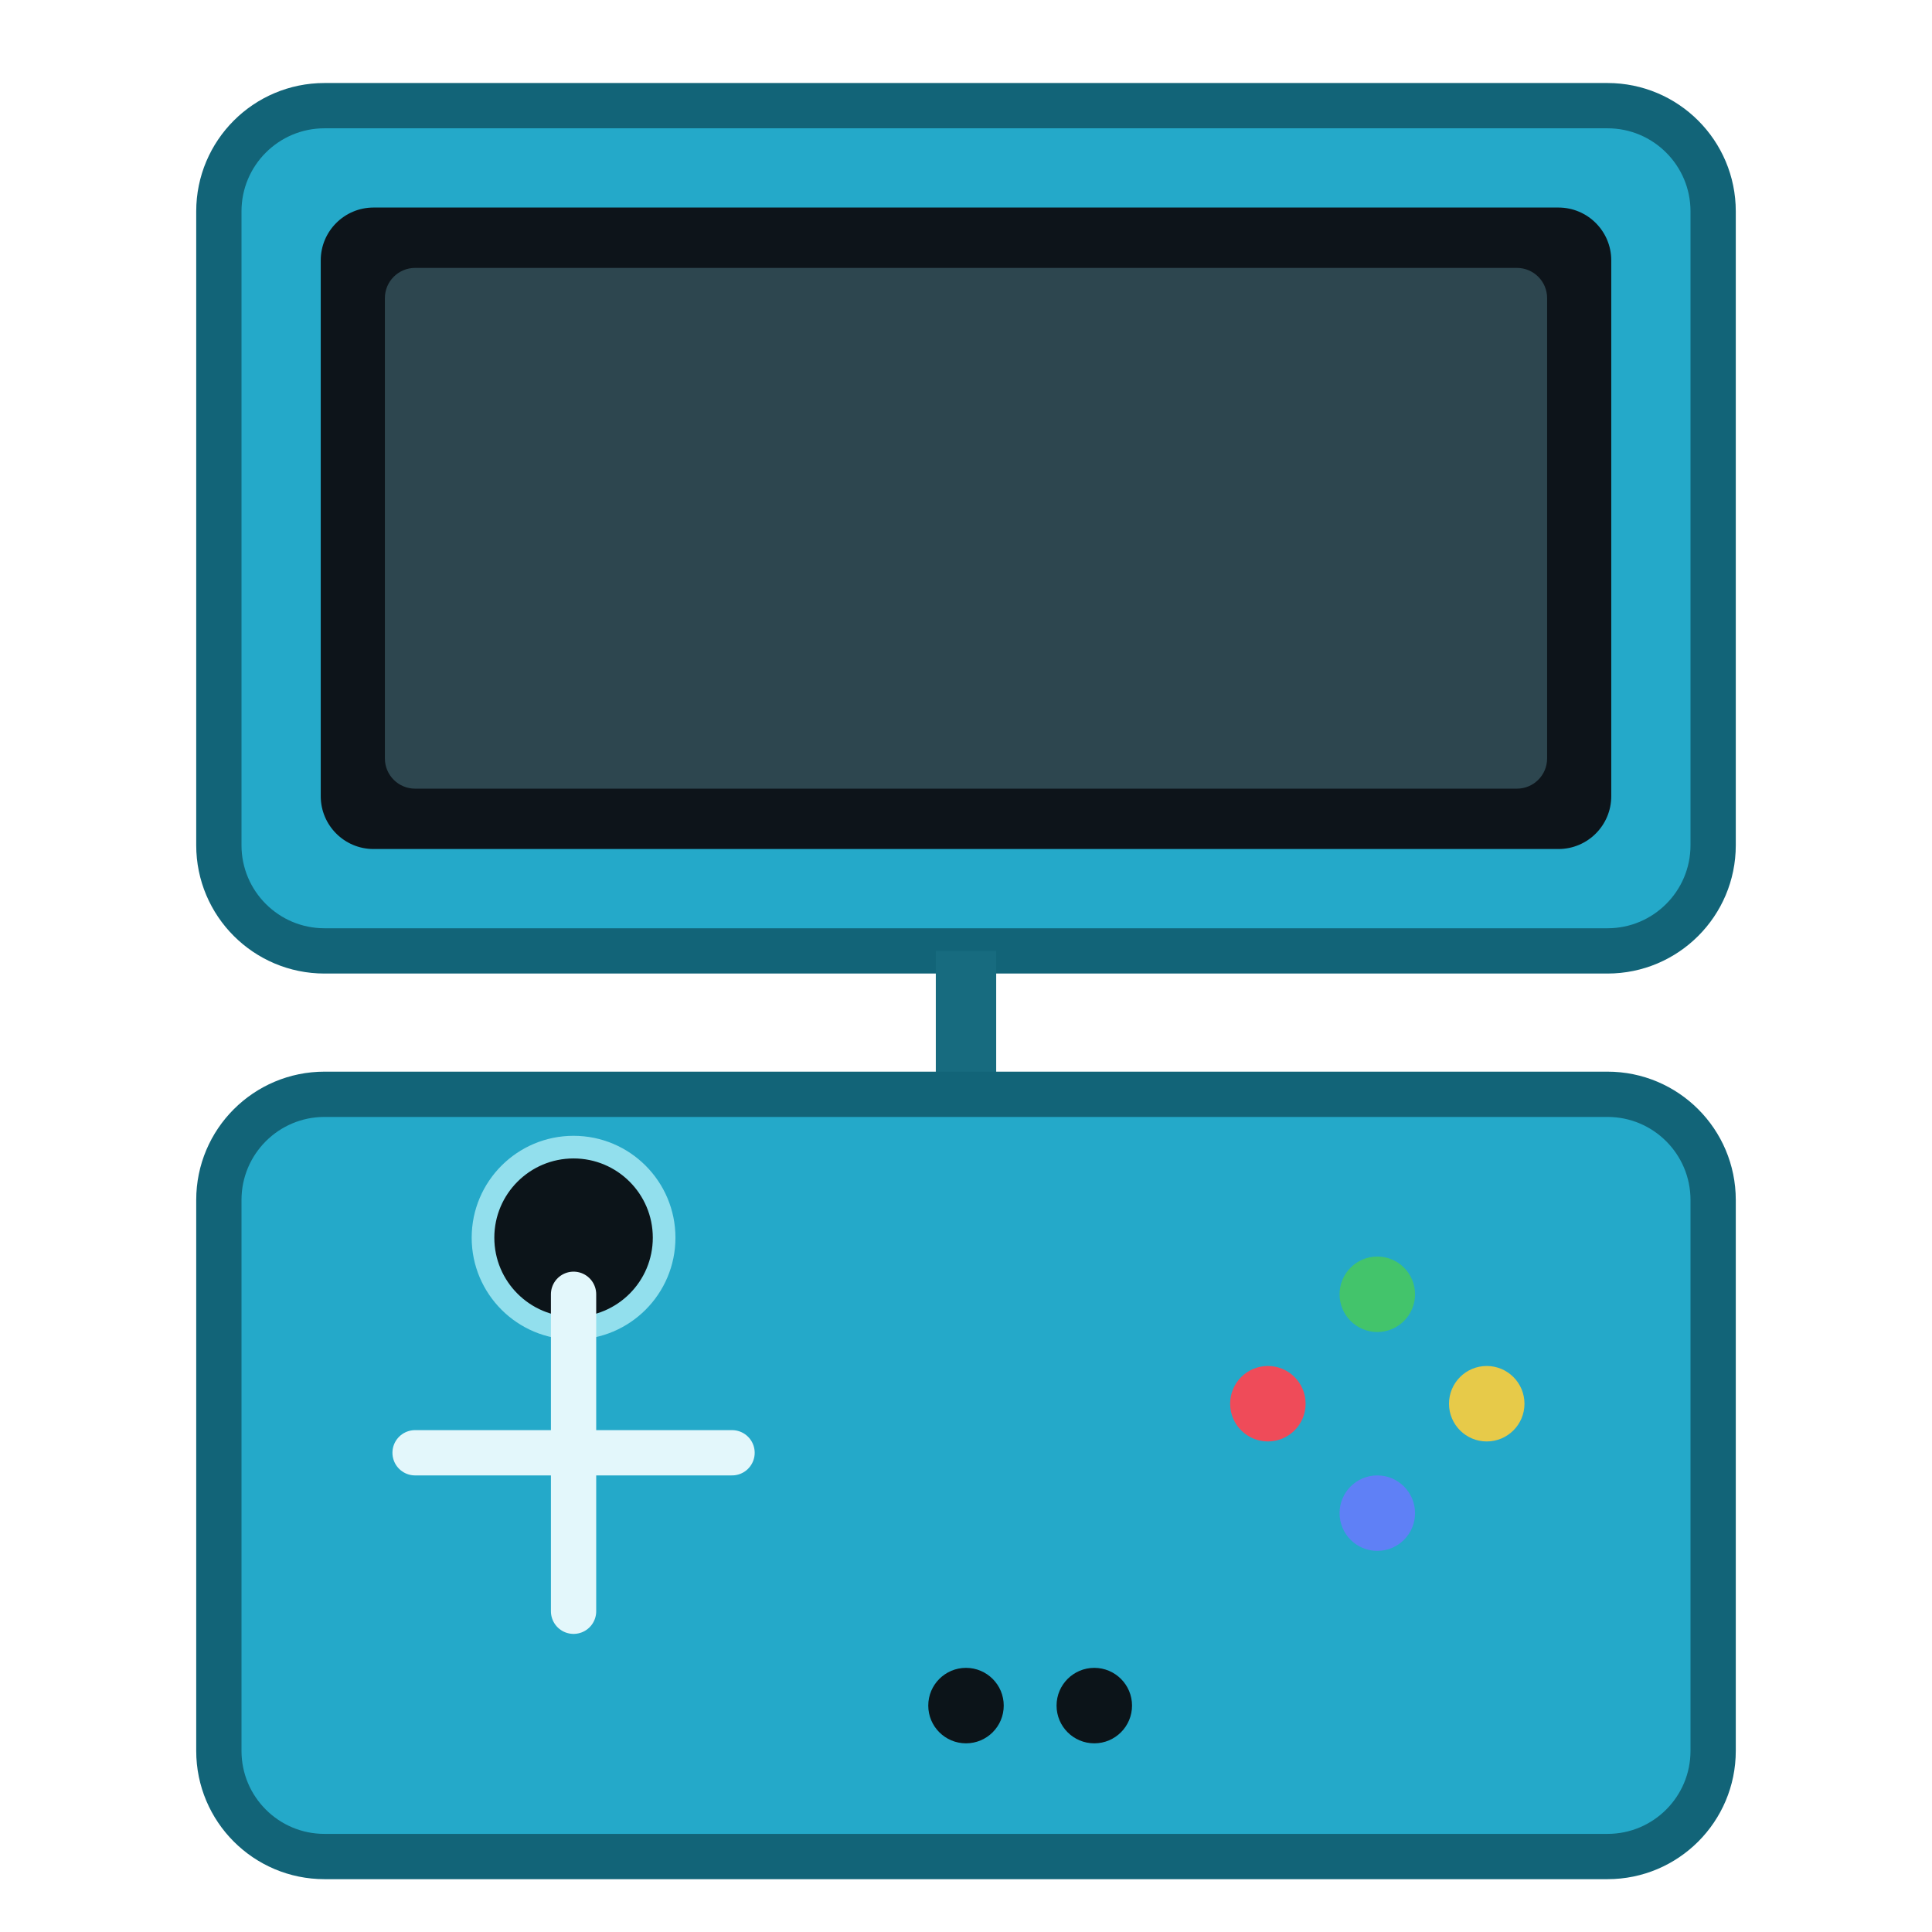
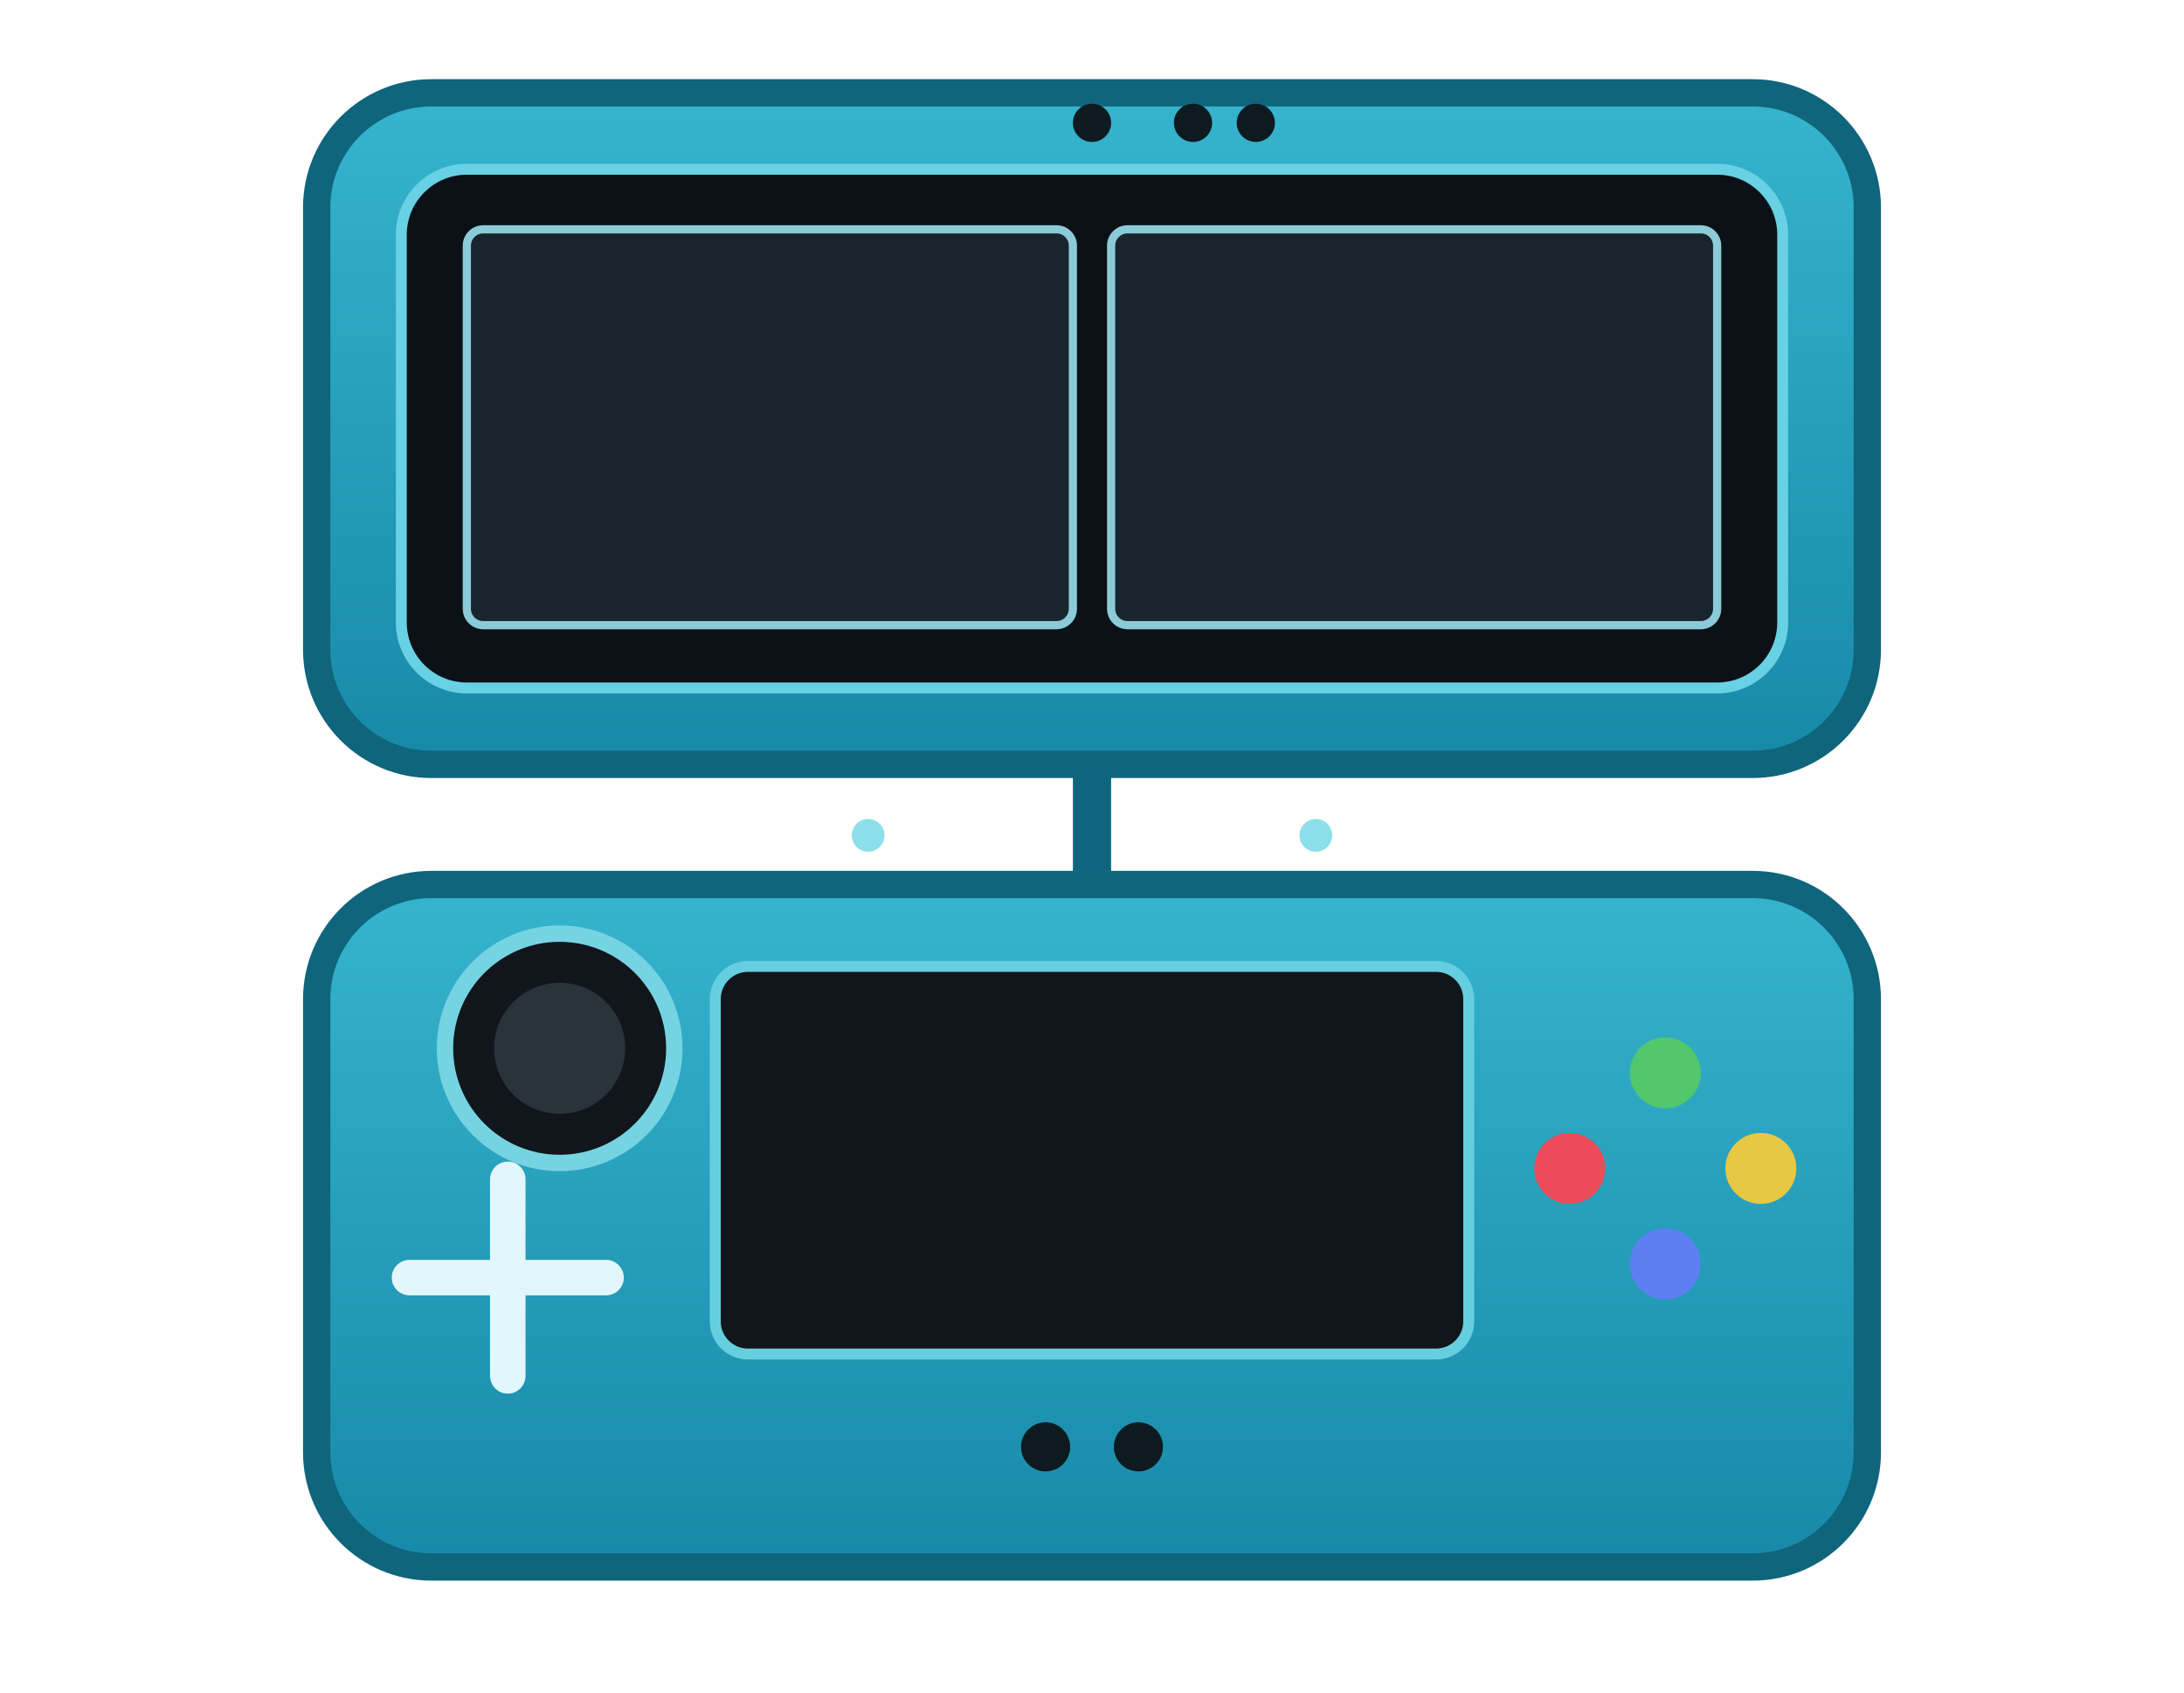
- <svg xmlns="http://www.w3.org/2000/svg" viewBox="0 0 512 512" role="img" aria-label="Nintendo 3DS handheld illustration">
-   <g transform="translate(58 28)">
-     <rect x="0" y="0" width="396" height="224" rx="28" fill="#24a9c9" stroke="#126478" stroke-width="12" />
-     <rect x="27" y="27" width="342" height="170" rx="14" fill="#0d141a" />
-     <rect x="44" y="43" width="308" height="138" rx="8" fill="#2d464f" />
-     <path d="M198 224v38" stroke="#176b7f" stroke-width="16" />
-     <rect x="0" y="262" width="396" height="202" rx="28" fill="#24a9c9" stroke="#126478" stroke-width="12" />
-     <circle cx="94" cy="300" r="24" fill="#0c1419" stroke="#92dfed" stroke-width="6" />
-     <path d="M52 357h84M94 315v84" stroke="#e3f7fb" stroke-width="12" stroke-linecap="round" />
-     <circle cx="278" cy="344" r="10" fill="#ef4b59" />
-     <circle cx="307" cy="315" r="10" fill="#43c46b" />
-     <circle cx="336" cy="344" r="10" fill="#e7ca49" />
-     <circle cx="307" cy="373" r="10" fill="#5f80f6" />
-     <circle cx="198" cy="424" r="10" fill="#0c1419" />
-     <circle cx="232" cy="424" r="10" fill="#0c1419" />
-   </g>
+ <svg xmlns="http://www.w3.org/2000/svg" viewBox="0 0 800 620" role="img" aria-label="Nintendo 3DS Aqua Blue handheld illustration">
+   <defs>
+     <linearGradient id="a" x1="0" y1="0" x2="0" y2="1">
+       <stop stop-color="#36b4ce" />
+       <stop offset="1" stop-color="#1789a8" />
+     </linearGradient>
+   </defs>
+   <rect x="116" y="34" width="568" height="246" rx="42" fill="url(#a)" stroke="#0f657c" stroke-width="10" />
+   <rect x="147" y="62" width="506" height="190" rx="24" fill="#0b1116" stroke="#68d1e4" stroke-width="4" />
+   <rect x="171" y="84" width="222" height="145" rx="6" fill="#19252e" stroke="#8bcbd8" stroke-width="3" />
+   <rect x="407" y="84" width="222" height="145" rx="6" fill="#19252e" stroke="#8bcbd8" stroke-width="3" />
+   <circle cx="400" cy="45" r="7" fill="#0d1a20" />
+   <circle cx="437" cy="45" r="7" fill="#0d1a20" />
+   <circle cx="460" cy="45" r="7" fill="#0d1a20" />
+   <path d="M400 280v44" stroke="#0d667d" stroke-width="14" />
+   <rect x="116" y="324" width="568" height="250" rx="42" fill="url(#a)" stroke="#0f657c" stroke-width="10" />
+   <rect x="262" y="354" width="276" height="142" rx="12" fill="#10161b" stroke="#66cfdf" stroke-width="4" />
+   <circle cx="205" cy="384" r="42" fill="#10161b" stroke="#76d3e2" stroke-width="6" />
+   <circle cx="205" cy="384" r="24" fill="#2a3339" />
+   <path d="M150 468h72M186 432v72" stroke="#e2f7fb" stroke-width="13" stroke-linecap="round" />
+   <circle cx="575" cy="428" r="13" fill="#ec4b59" />
+   <circle cx="610" cy="393" r="13" fill="#52c76c" />
+   <circle cx="645" cy="428" r="13" fill="#e6c844" />
+   <circle cx="610" cy="463" r="13" fill="#5d7ff1" />
+   <circle cx="383" cy="530" r="9" fill="#0d1b21" />
+   <circle cx="417" cy="530" r="9" fill="#0d1b21" />
+   <circle cx="318" cy="306" r="6" fill="#8ce0ea" />
+   <circle cx="482" cy="306" r="6" fill="#8ce0ea" />
</svg>
